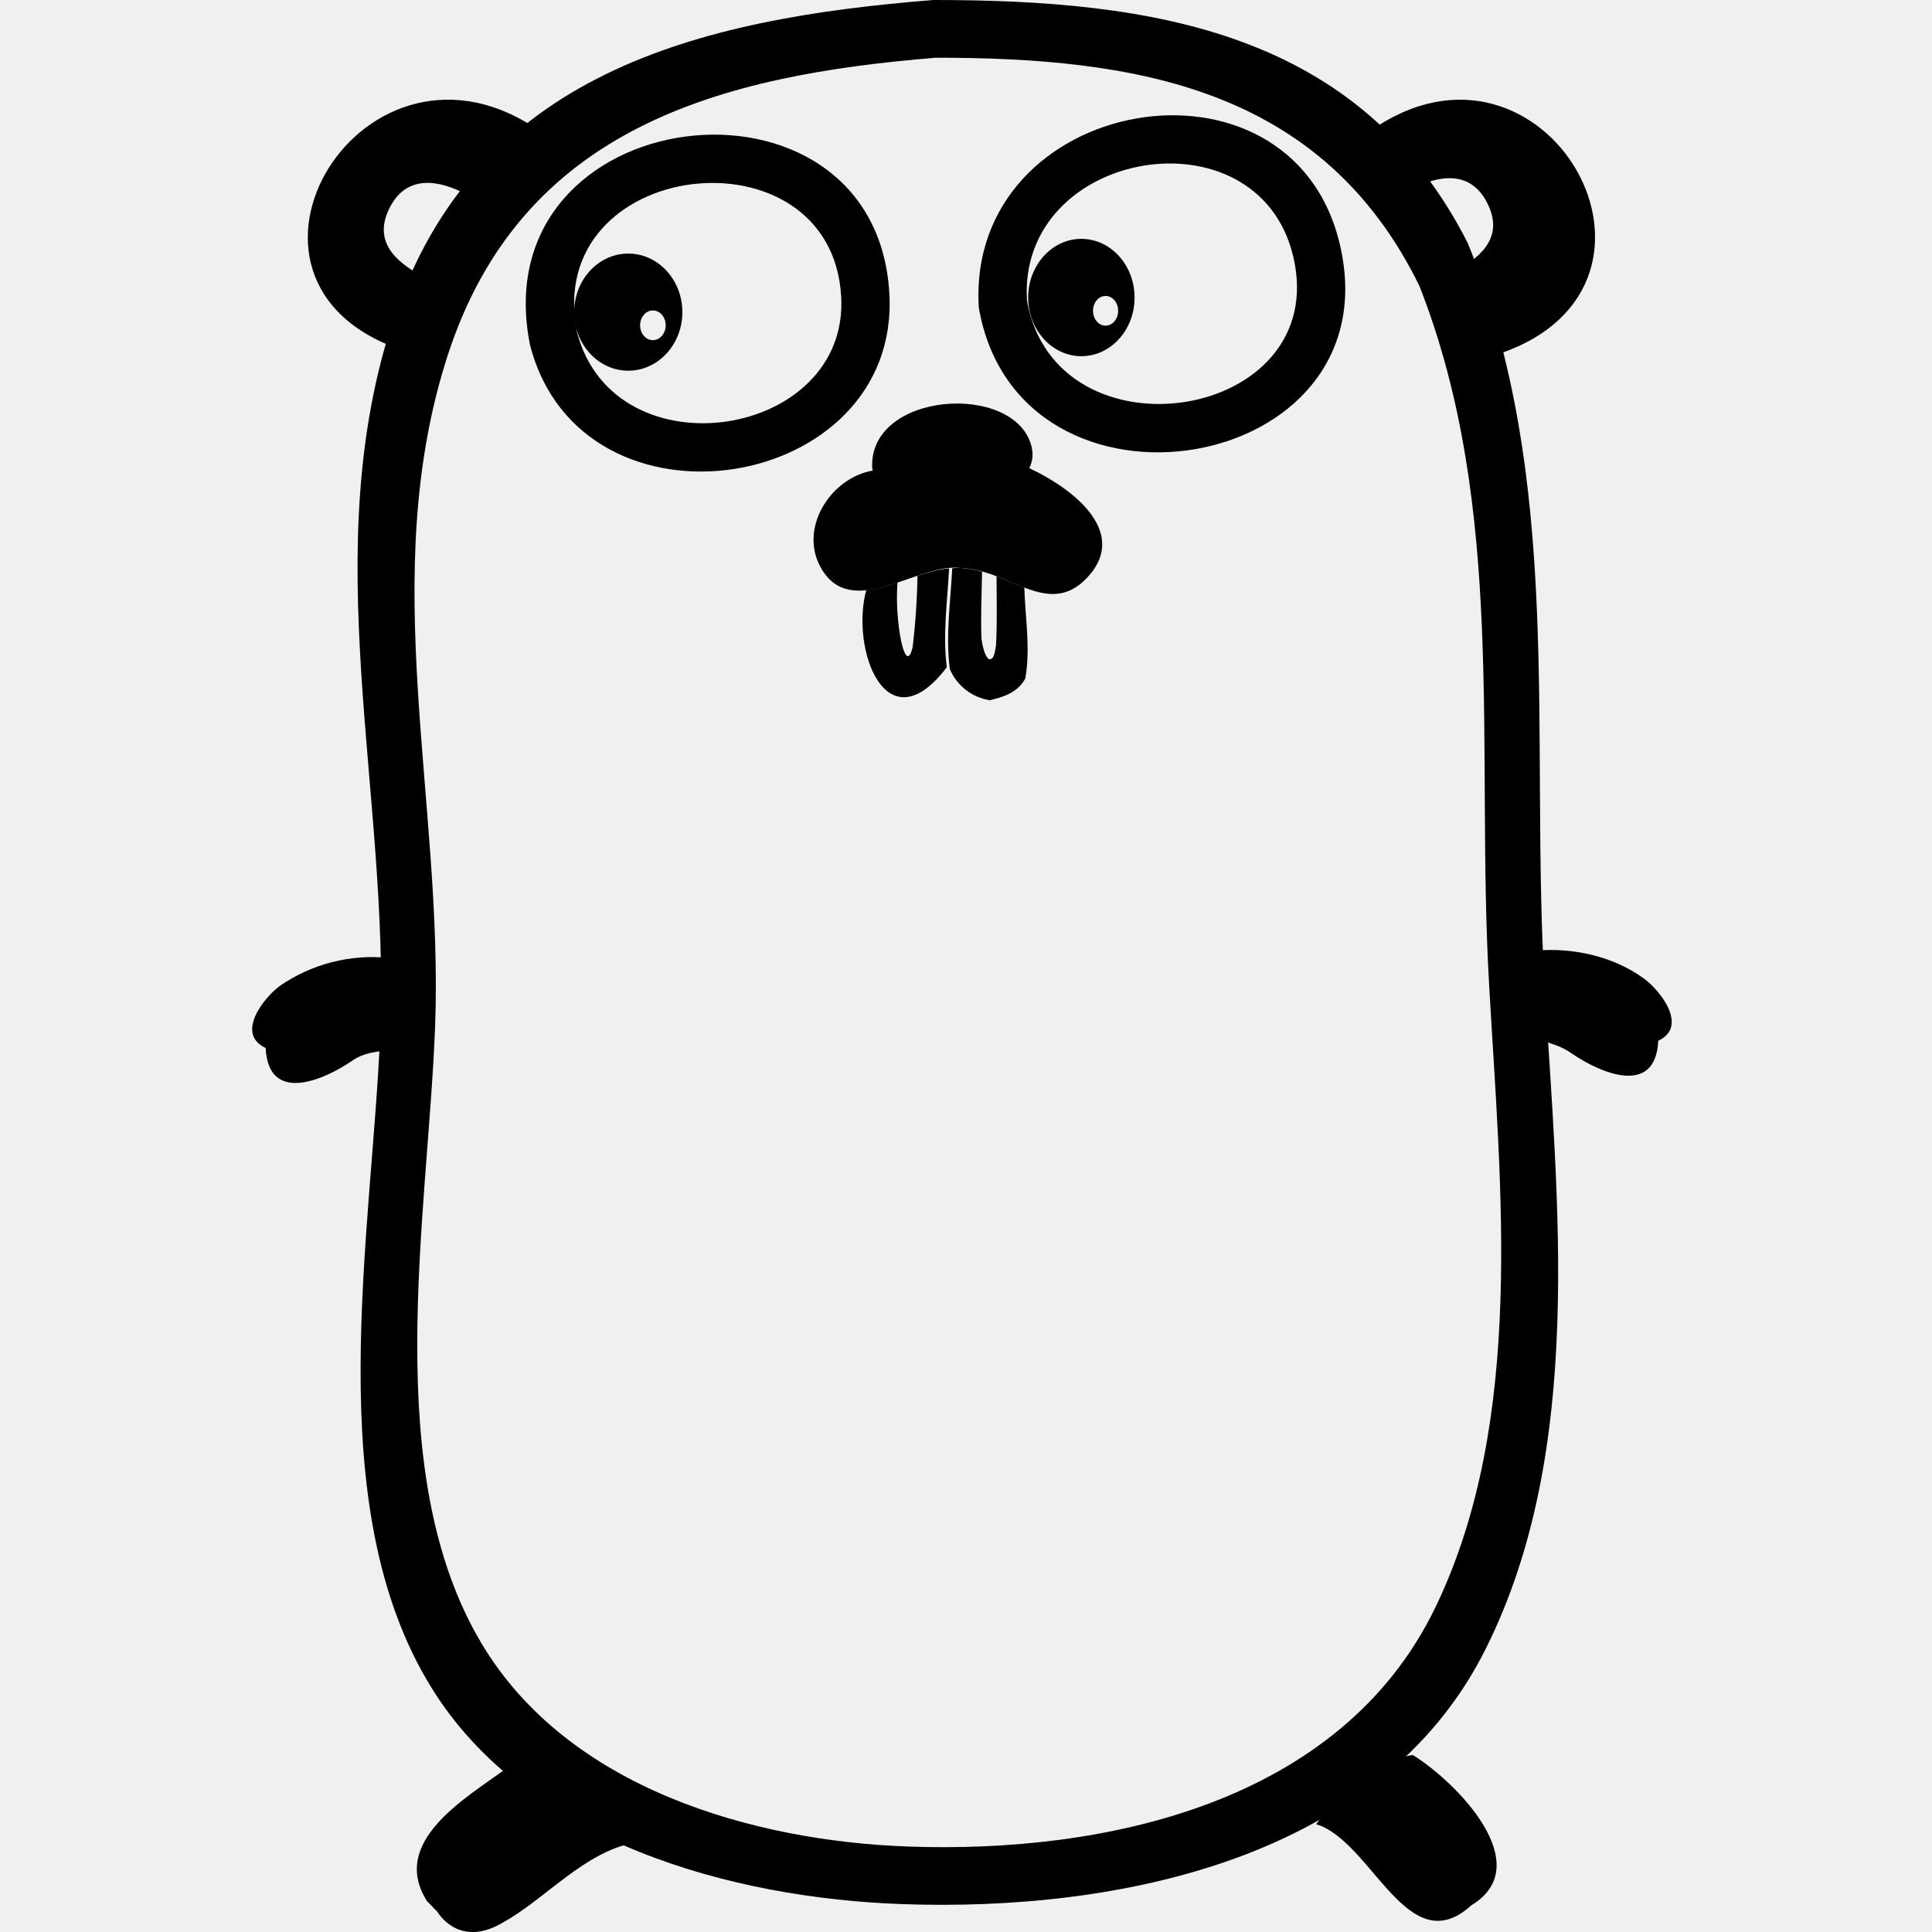
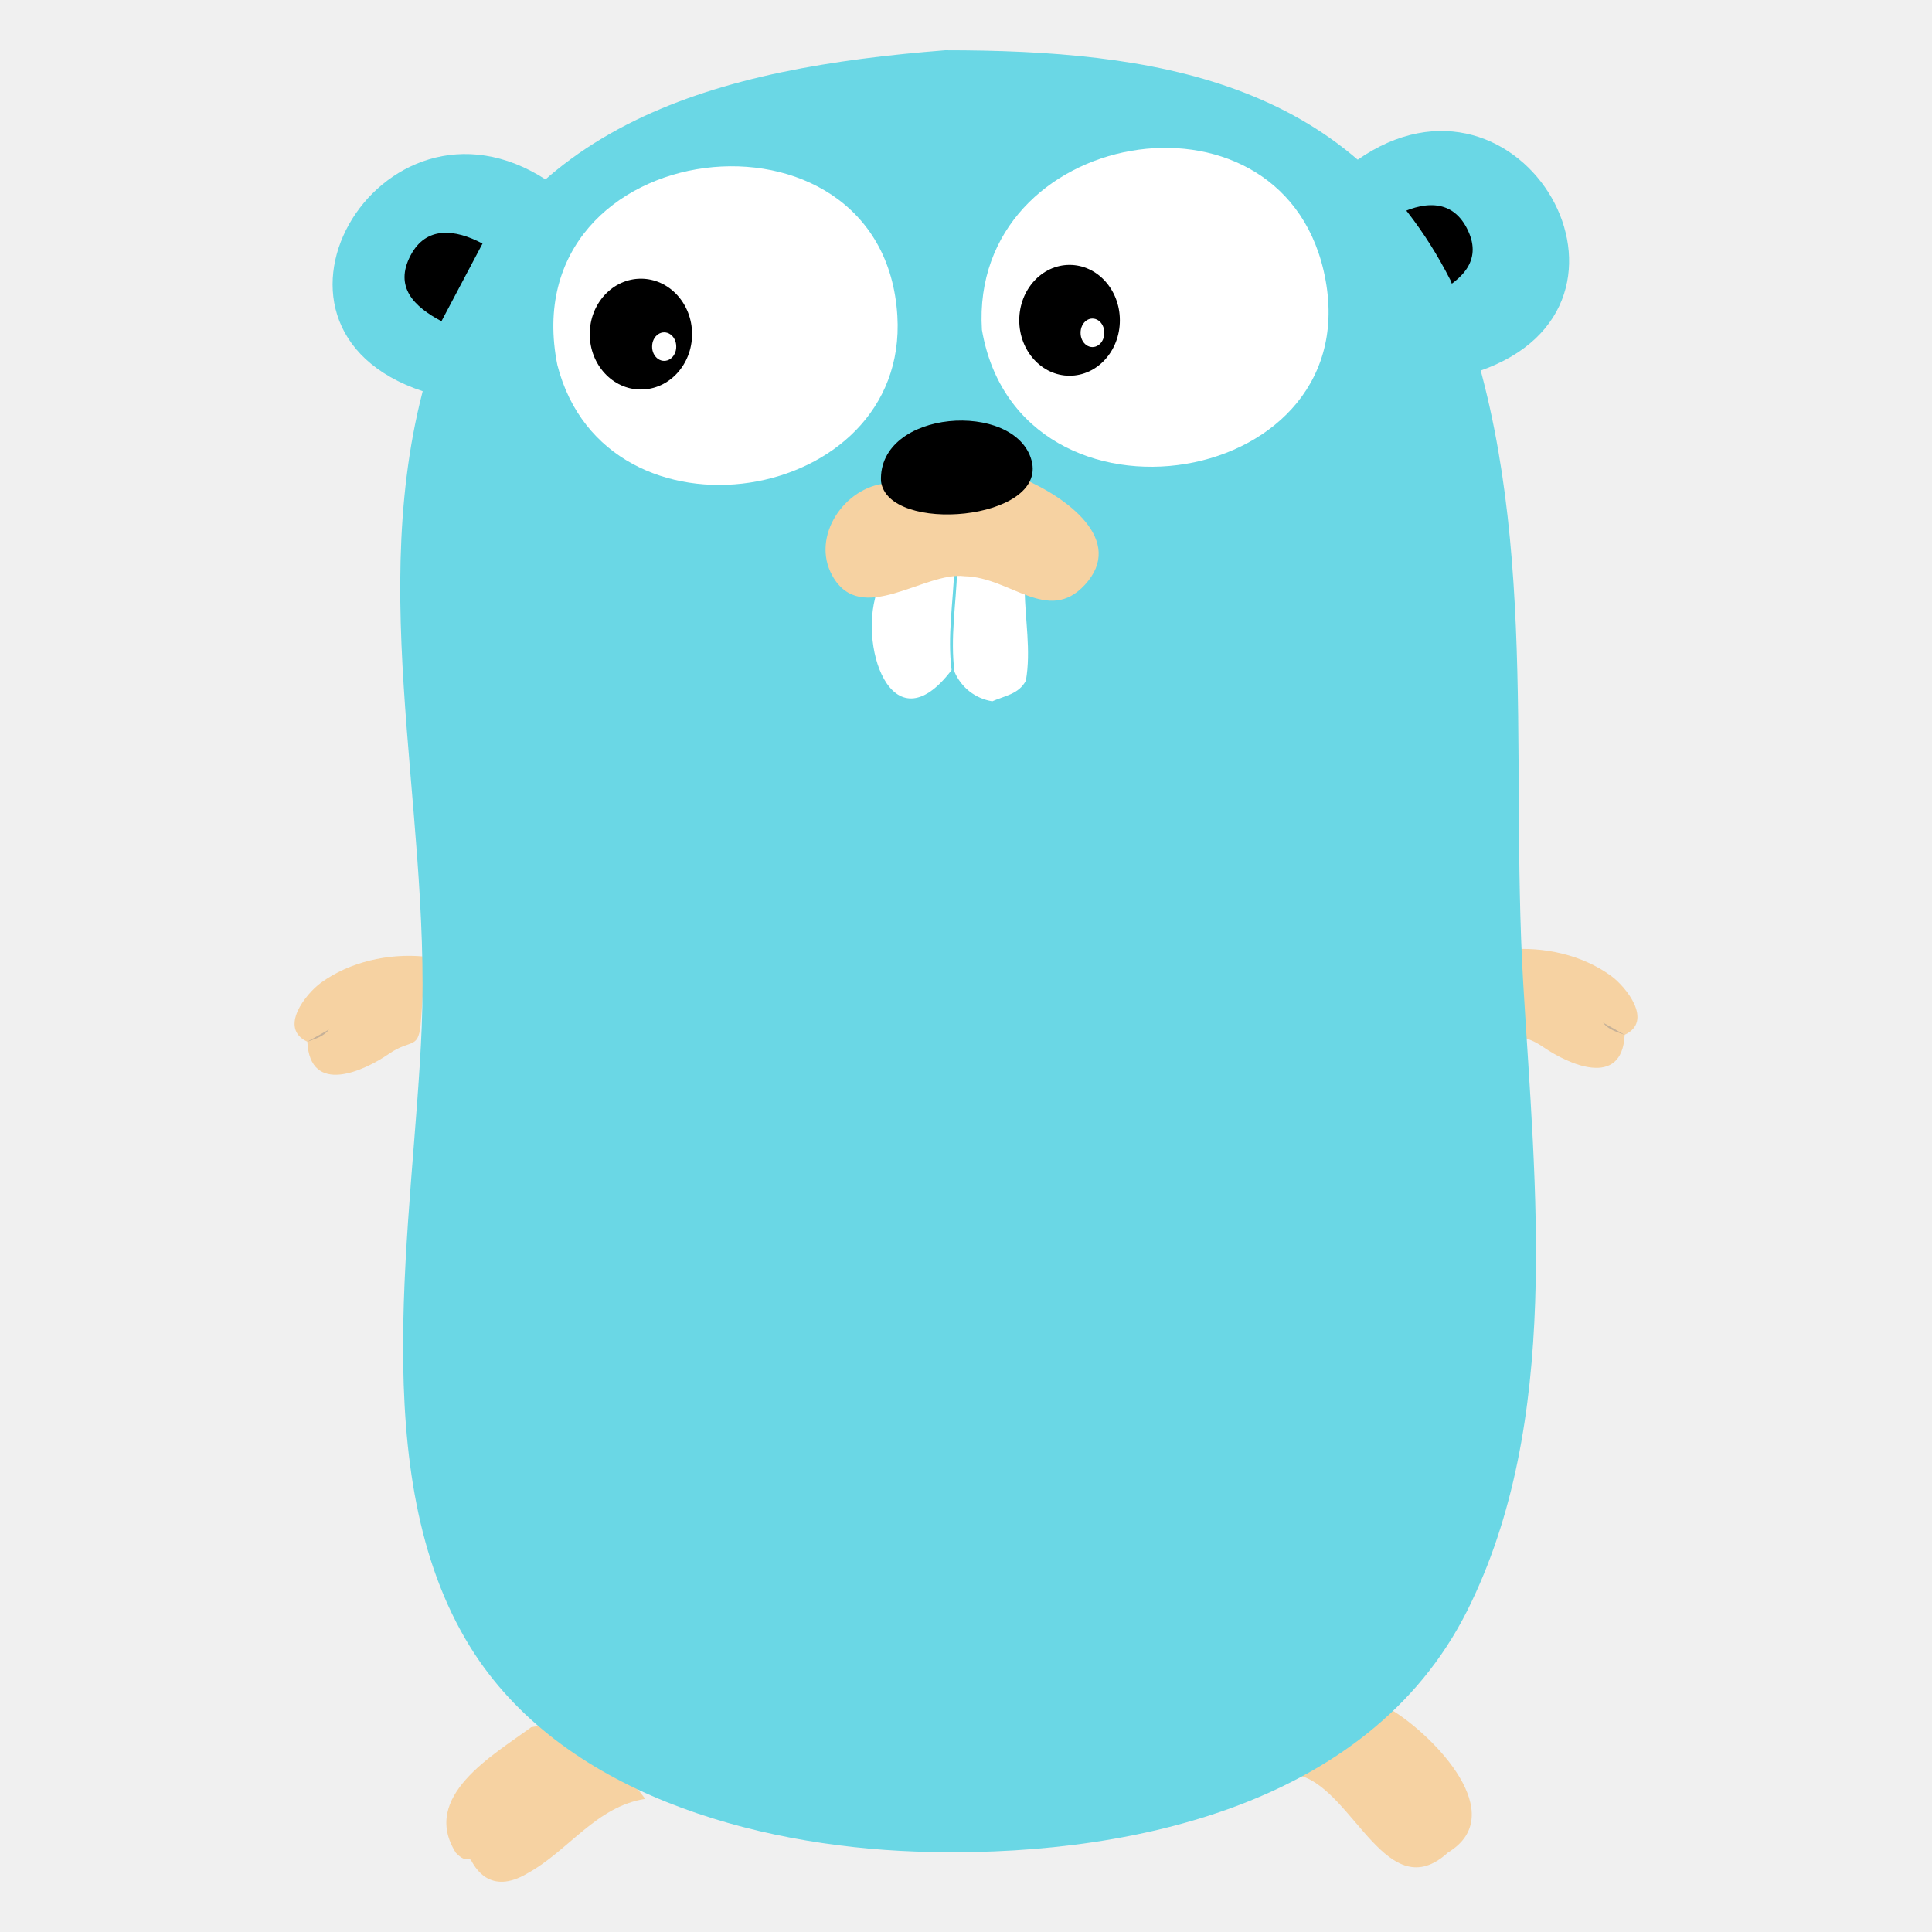
- <svg xmlns="http://www.w3.org/2000/svg" t="1552147581585" class="icon" style="" viewBox="0 0 1024 1024" version="1.1" p-id="1833" width="128" height="128">
-   <defs>
-     <style type="text/css" />
-   </defs>
-   <path d="M140.8 555.456c1.472 30.464 31.872 16.384 45.696 6.848 13.056-9.024 22.592 0.32 23.744-17.536 0.704-11.712-3.648-25.28-4.288-37.056a86.208 86.208 0 0 0-57.472 14.72c-8.384 6.08-24 25.408-7.68 33.024" p-id="1834" />
-   <path d="M140.8 555.456c4.416-1.664 9.088-2.816 12.096-6.848" p-id="1835" />
-   <path d="M748.8 930.176c23.424 14.528 66.24 58.368 31.104 79.616-33.792 30.912-52.672-33.92-82.304-42.944 12.736-17.344 28.928-33.152 51.2-36.672zM337.856 976.384c-27.52 4.288-48.448 30.016-71.36 42.624-21.632 12.864-32.96-2.688-34.944-6.144-2.368-1.984 0 0-5.248-5.248-20.032-31.616 20.864-54.72 42.176-70.4 29.632-6.016 53.76 18.752 69.376 39.168z" p-id="1836" />
-   <path d="M219.264 187.456l63.744-120.064C189.376 6.4 102.72 154.688 219.264 187.456z m-12.416-77.952c8.704-16.448 24.896-14.656 40.256-6.528l-22.976 43.52c-15.36-8.128-26.688-19.2-17.28-36.992zM726.592 69.184c92.224-64.768 175.616 81.408 68.416 118.208l-68.416-118.208z m44.096 74.816c15.36-8.128 26.688-19.2 17.28-36.992-8.704-16.448-24.896-14.656-40.256-6.528l22.976 43.52z" p-id="1837" />
-   <path d="M878.912 551.616c-1.472 30.464-31.872 16.384-45.696 6.848-13.056-9.024-16.896-1.536-18.048-19.392-0.768-11.712-2.112-23.424-1.408-35.2 19.776-1.792 41.28 2.944 57.472 14.72 8.384 6.016 24 25.408 7.68 33.024" p-id="1838" />
-   <path d="M878.912 551.616c-4.416-1.664-9.088-2.816-12.096-6.848M818.688 522.752c-7.808-132.8 10.432-268.288-40.768-393.984C720.896 16.704 611.52 0 494.848 0 369.088 9.92 252.224 39.104 208.896 168.064c-41.792 124.416-2.24 252.032-7.36 379.136-4.288 107.328-32.512 250.752 27.072 347.2 50.752 82.24 159.488 111.616 249.472 114.816 114.56 4.096 253.632-23.872 309.248-135.04 52.992-105.664 38.08-237.376 31.36-351.424z m-57.856 329.088c-50.368 104.448-176.256 130.688-279.936 126.848-81.472-3.008-179.904-30.592-225.792-107.84-53.952-90.624-28.416-225.344-24.512-326.208 4.608-119.424-31.168-239.232 6.656-356.16C276.48 67.328 382.208 39.872 496.064 30.592c105.6 0 204.608 15.68 256.256 120.96 46.336 118.016 29.824 245.312 36.928 370.112 6.016 107.136 19.456 230.848-28.416 330.176z" p-id="1839" />
-   <path d="M710.208 129.792c-25.6-110.144-198.336-79.616-191.424 33.216 20.928 121.792 220.032 89.6 191.424-33.216z m-165.888 29.568c-5.12-80.512 122.176-102.272 141.056-23.68 21.056 87.616-125.632 110.592-141.056 23.68zM280.896 182.72c27.136 106.048 196.864 78.848 190.464-27.456C463.744 27.84 254.912 52.416 280.896 182.72z m25.024-6.336C286.848 83.456 440.192 65.92 445.824 156.8c4.736 75.84-119.936 95.232-139.904 19.584z" p-id="1840" />
-   <path d="M332.992 134.4c-15.808 0-28.672 13.888-28.672 31.04s12.864 31.04 28.672 31.04 28.672-13.888 28.672-31.04S348.8 134.4 332.992 134.4z m13.056 45.888c-3.776 0-6.784-3.52-6.784-7.872s3.072-7.872 6.784-7.872c3.776 0 6.784 3.52 6.784 7.872s-3.072 7.872-6.784 7.872zM573.184 126.592c-15.552 0-28.224 13.888-28.224 31.104 0 17.152 12.608 31.04 28.16 31.104 15.552 0 28.224-13.888 28.224-31.04v-0.064c0-17.152-12.608-31.04-28.16-31.104z m12.8 46.016c-3.712 0-6.656-3.52-6.656-7.872 0-4.416 3.008-7.936 6.656-7.872 3.712 0 6.656 3.52 6.656 7.872s-3.008 7.872-6.656 7.872z" p-id="1841" />
-   <path d="M465.216 249.088c-23.36 1.984-42.368 29.696-30.272 51.584 16.064 29.056 51.84-2.56 74.176 0.384 25.664 0.576 46.72 27.2 67.328 4.864 22.912-24.832-9.856-49.024-35.52-59.84l-75.712 3.008z" p-id="1842" />
-   <path d="M503.04 301.248c-5.248 0.512-10.88 1.984-16.768 3.968a366.72 366.72 0 0 1-2.56 37.824c-3.968 16.704-9.728-14.592-8-34.368a79.36 79.36 0 0 1-16.576 4.096c-8.512 31.36 10.624 83.072 42.688 40.896-2.24-17.664 0.32-34.816 1.216-52.416zM542.912 311.36c-4.736-1.792-9.664-3.968-14.72-5.888 0.064 10.56 0.32 25.664-0.256 36.288-0.768 5.056-1.216 7.68-3.648 7.68-1.792-0.96-3.328-5.12-4.096-11.072-0.448-11.904 0.128-23.488 0.32-35.392a48.768 48.768 0 0 0-11.392-1.92c-1.408-0.192-2.944 0.064-4.416 0.128-0.896 17.984-3.584 35.456-1.28 53.44a27.584 27.584 0 0 0 21.184 16.512c6.784-1.6 14.784-3.904 18.816-11.52 2.88-16.064-0.128-32.96-0.512-48.256z" p-id="1843" />
-   <path d="M462.272 247.872c-1.728-40.384 75.264-45.44 84.352-11.648 9.088 33.728-80.576 41.536-84.352 11.648-3.008-23.936 0 0 0 0zM231.04 1012.928s3.2-4.8 11.584-8.832M771.392 998.016s4.8 3.2 8.832 11.584" p-id="1844" />
+ <svg xmlns="http://www.w3.org/2000/svg" t="1572708851133" class="icon" viewBox="0 0 1024 1024" version="1.1" p-id="9447" width="32" height="32">
+   <path d="M162.889 552.112c1.397 28.8 30.17 15.475 43.202 6.471 12.37-8.55 15.987-1.443 17.073-18.317 0.711-11.087 1.989-22.179 1.36-33.309-18.706-1.695-39.053 2.761-54.389 13.901-7.901 5.744-22.711 24.062-7.247 31.254" fill="#F6D2A2" p-id="9448" />
+   <path d="M162.889 552.112c4.187-1.562 8.625-2.664 11.467-6.451" fill="#C6B198" p-id="9449" />
+   <path d="M229.381 208.995c-110.257-31.005-28.272-171.275 60.268-113.578l-60.268 113.578zM719.252 84.891c87.276-61.299 166.137 77.003 64.713 111.801l-64.713-111.801z" fill="#6AD7E5" p-id="9450" />
+   <path d="M738.024 906.578c22.168 13.714 62.687 55.192 29.435 75.302-31.954 29.257-49.836-32.113-77.883-40.614 12.08-16.406 27.387-31.36 48.448-34.688z" fill="#F6D2A2" p-id="9451" />
+   <path d="M341.989 953.448c-26.019 4.027-40.664 27.5-62.354 39.422-20.442 12.189-28.261-3.9-30.1-7.168-3.204-1.461-2.935 1.36-7.881-3.619-18.948-29.904 19.743-51.765 39.89-66.619 28.063-5.674 45.648 18.655 60.445 37.983z" fill="#F6D2A2" p-id="9452" />
+   <path d="M233.982 170.255c-14.546-7.695-25.218-18.145-16.32-34.97 8.238-15.576 23.541-13.884 38.089-6.19l-21.769 41.159zM760.982 155.626c14.546-7.695 25.218-18.145 16.32-34.97-8.238-15.576-23.541-13.884-38.089-6.19l21.769 41.159z" fill="" p-id="9453" />
+   <path d="M861.113 548.454c-1.397 28.8-30.17 15.475-43.202 6.471-12.372-8.55-15.984-1.443-17.073-18.317-0.713-11.087-1.989-22.179-1.36-33.311 18.704-1.695 39.051 2.761 54.389 13.903 7.898 5.744 22.711 24.062 7.247 31.254" fill="#F6D2A2" p-id="9454" />
+   <path d="M861.113 548.454c-4.187-1.562-8.625-2.664-11.467-6.451" fill="#C6B198" p-id="9455" />
+   <path d="M500.954 26.631c110.38 0 213.857 15.788 267.798 121.838 48.419 118.868 31.201 247.047 38.587 372.676 6.341 107.871 20.398 232.496-29.645 332.458-52.641 105.17-184.19 131.624-292.571 127.749-85.131-3.046-187.968-30.819-236.012-108.597-56.369-91.246-29.681-226.924-25.589-328.453 4.849-120.269-32.574-240.901 6.934-358.587 40.987-122.081 151.528-149.67 270.499-159.084" fill="#6AD7E5" p-id="9456" />
+   <path d="M520.437 174.813c19.818 115.205 208.132 84.745 181.083-31.446-24.251-104.192-187.668-75.352-181.083 31.446" fill="#FFFFFF" p-id="9457" />
+   <path d="M295.404 193.446c25.686 100.297 186.266 74.619 180.215-25.989-7.256-120.494-204.773-97.243-180.215 25.989" fill="#FFFFFF" p-id="9458" />
+   <path d="M543.157 313.057c0.088 14.978 3.403 31.793 0.572 47.728-3.827 7.227-11.324 7.991-17.79 10.911-8.942-1.403-16.459-7.274-20.045-15.638-2.295-18.187 0.856-35.796 1.435-53.99l35.827 10.99z" fill="#FFFFFF" p-id="9459" />
+   <path d="M312.578 177.088a29.371 27.116 90 1 0 54.232 0 29.371 27.116 90 1 0-54.232 0Z" fill="" p-id="9460" />
+   <path d="M345.635 183.717a7.464 6.393 90 1 0 12.785 0 7.464 6.393 90 1 0-12.785 0Z" fill="#FFFFFF" p-id="9461" />
+   <path d="M540.224 169.774a29.371 26.664 90 1 0 53.328 0 29.371 26.664 90 1 0-53.328 0Z" fill="" p-id="9462" />
+   <path d="M572.731 176.402a7.464 6.287 90 1 0 12.573 0 7.464 6.287 90 1 0-12.573 0Z" fill="#FFFFFF" p-id="9463" />
+   <path d="M465.669 311.426c-11.831 28.672 6.597 86.007 38.698 43.717-2.295-18.187 0.858-35.796 1.435-53.99l-40.133 10.273z" fill="#FFFFFF" p-id="9464" />
+   <path d="M469.718 256.208c-22.051 1.88-40.075 28.098-28.61 48.839 15.183 27.472 49.072-2.43 70.179 0.371 24.294 0.497 44.195 25.686 63.706 4.553 21.7-23.504-9.34-46.396-33.604-56.631l-71.671 2.867z" fill="#F6D2A2" p-id="9465" />
+   <path d="M466.942 255.06c-1.633-38.201 71.203-42.977 79.803-11.001 8.58 31.901-76.217 39.311-79.803 11.001-2.86-22.607 0 0 0 0z" fill="" p-id="9466" />
</svg>
